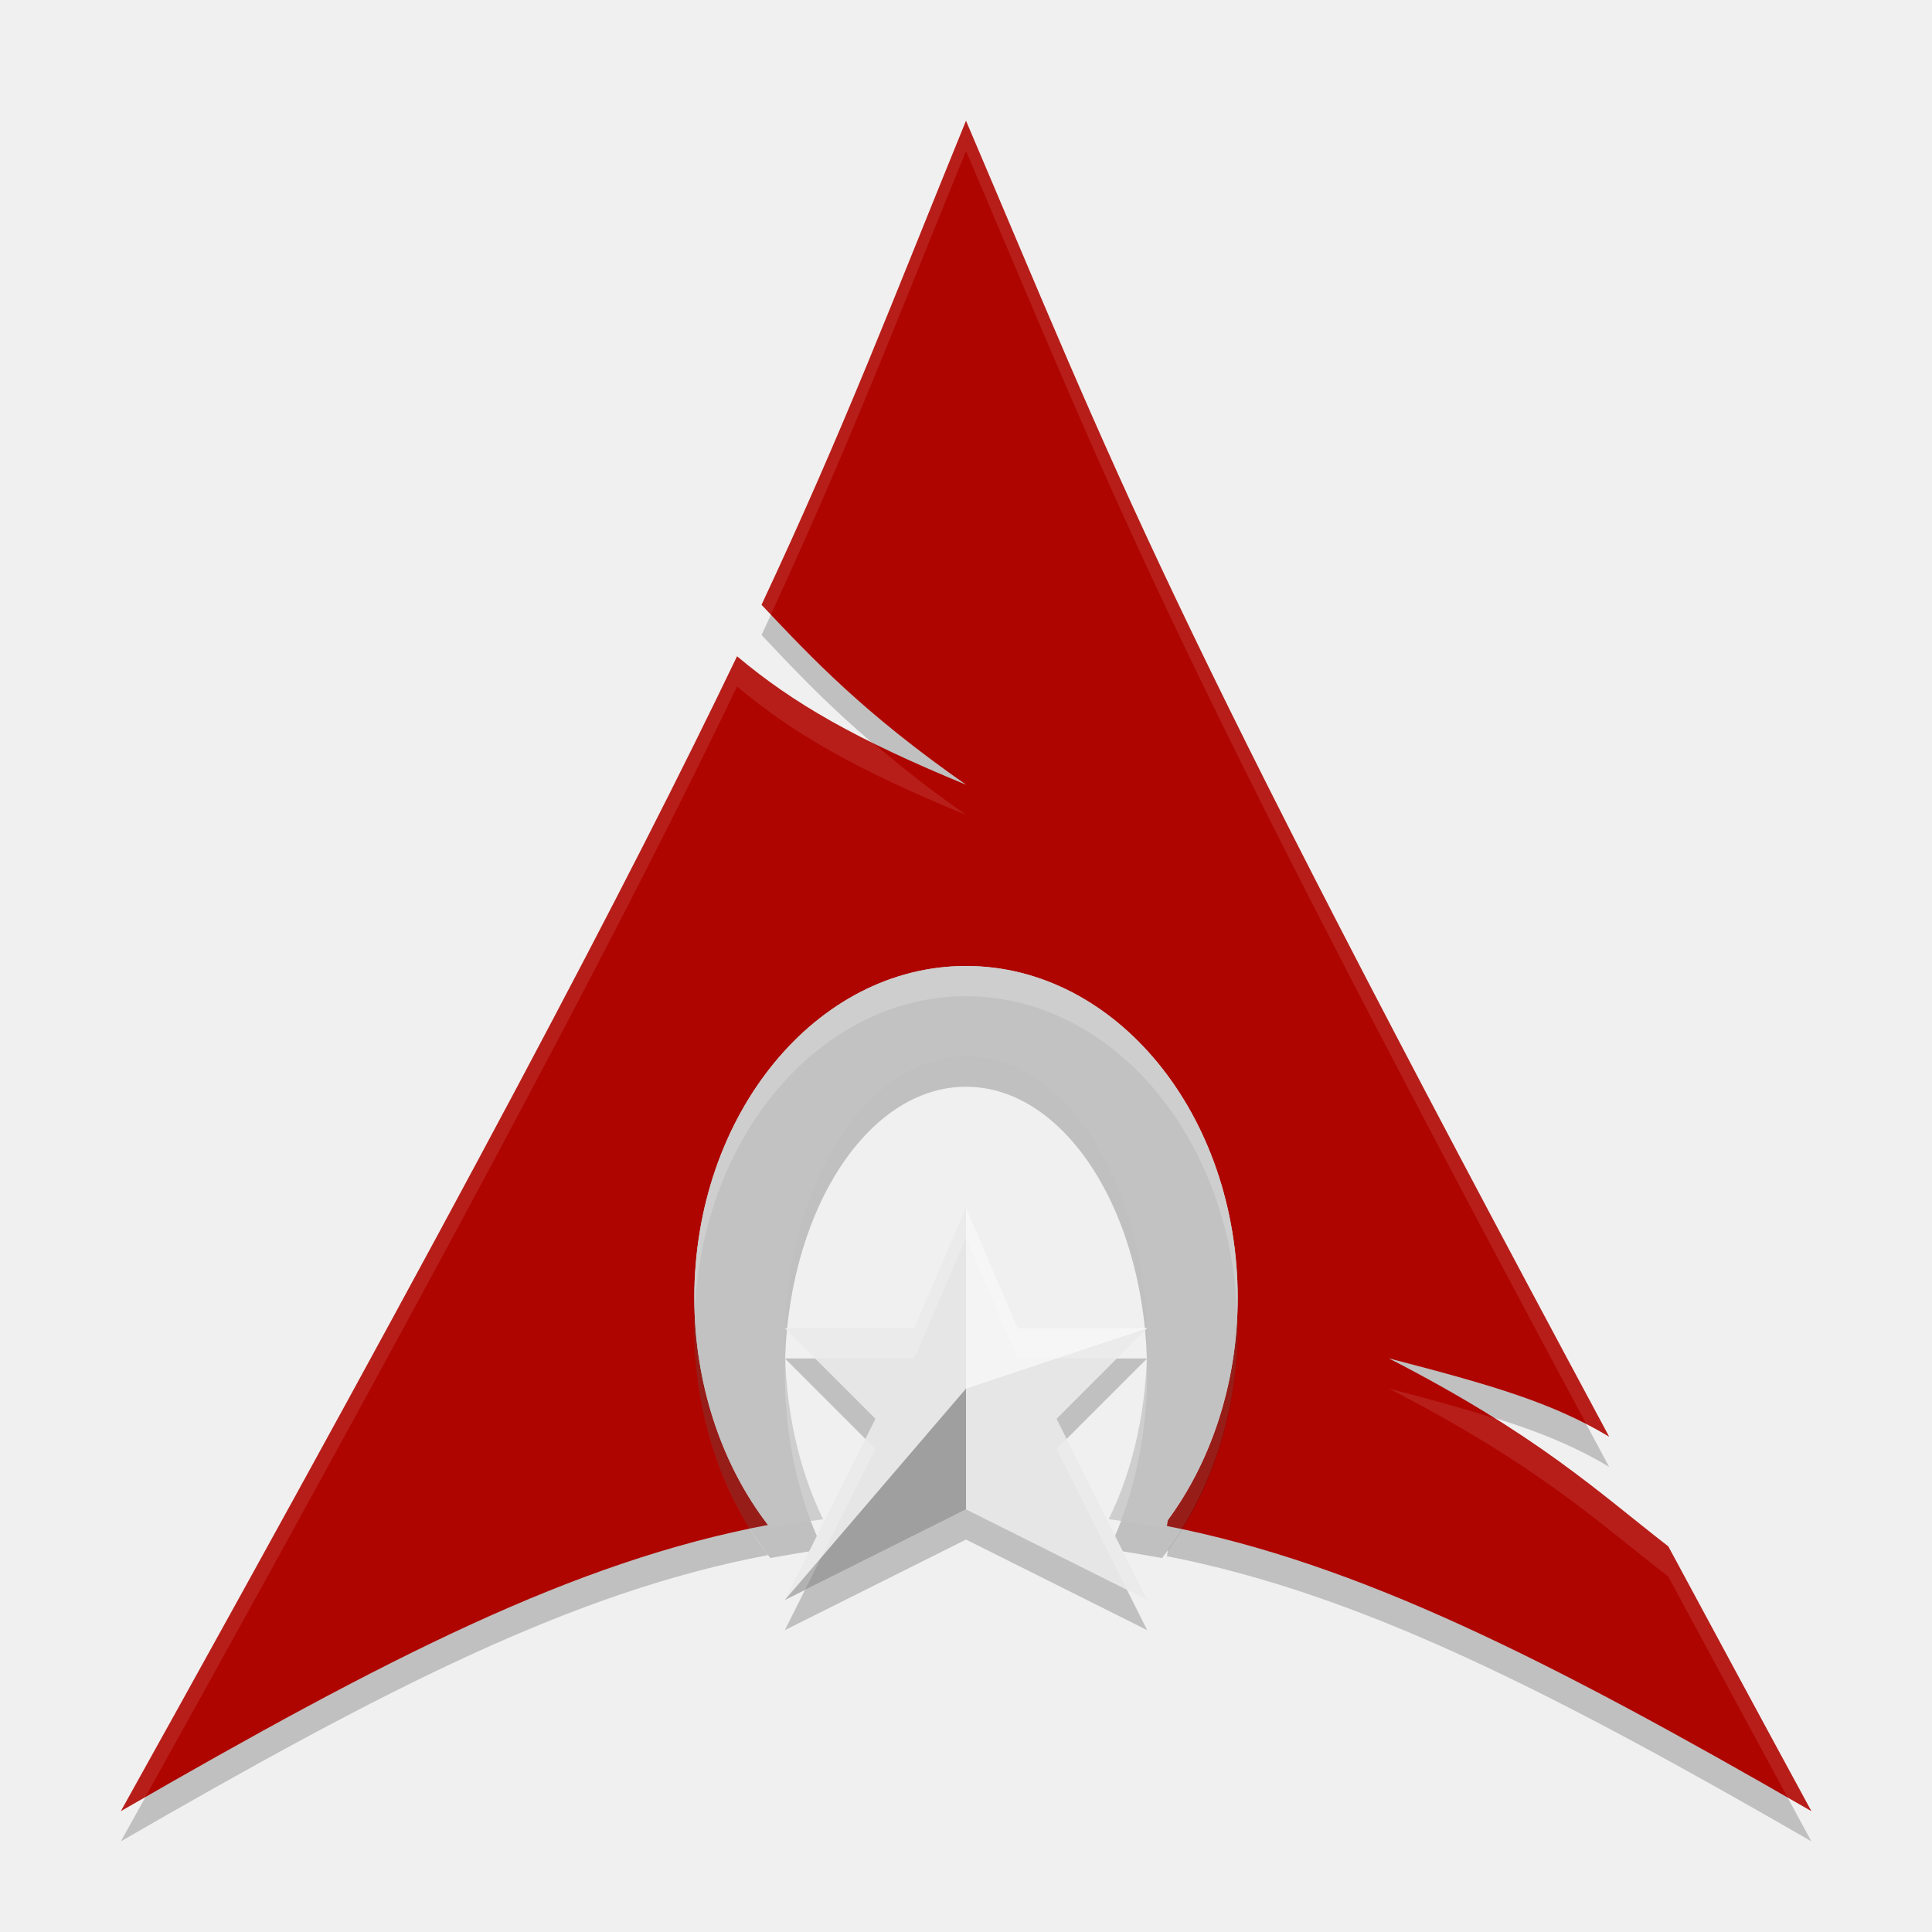
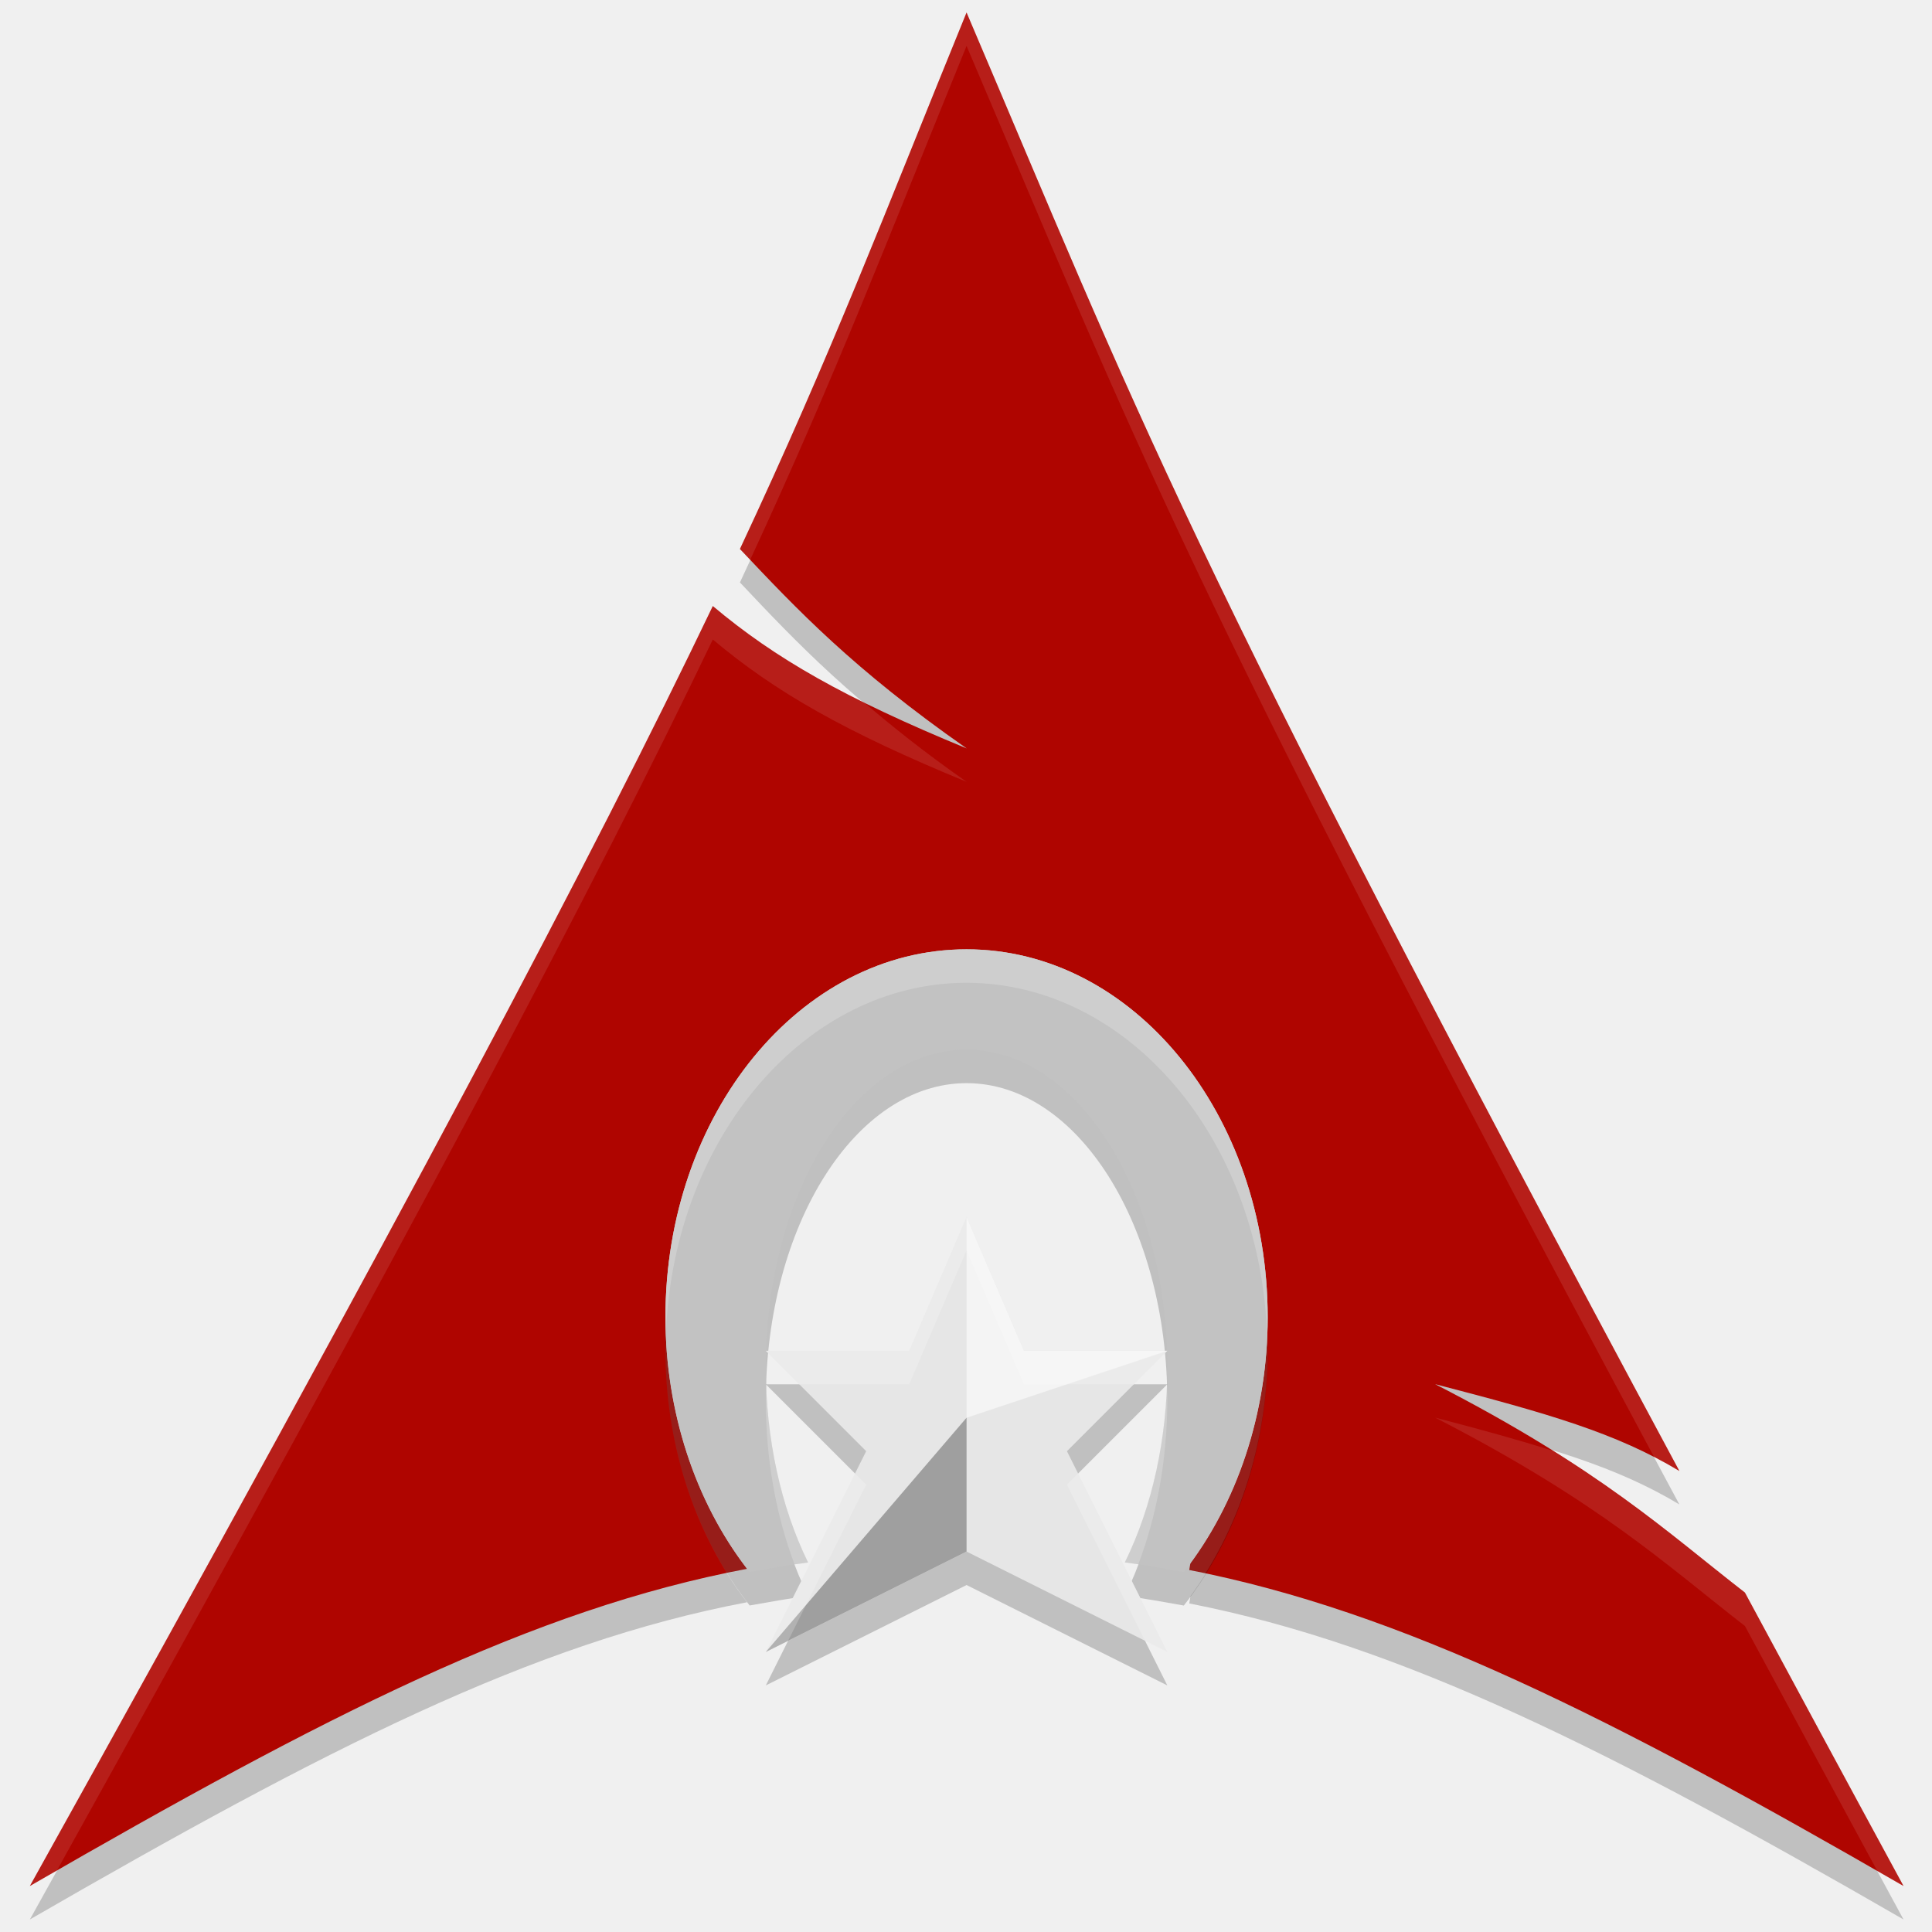
- <svg xmlns="http://www.w3.org/2000/svg" height="64" width="64" version="1.1">
-   <path style="opacity:.2;fill-rule:evenodd" d="m32 5c-2.493 6.11-3.998 10.107-6.773 16.035 1.702 1.804 3.385 3.589 6.777 5.961-3.647-1.501-5.729-2.693-7.588-4.256-3.552 7.411-9.118 17.967-20.412 38.256 8.86-5.114 15.034-8.27 21.434-9.48a9 11 0 0 1 -2.438 -7.516 9 11 0 0 1 9 -11 9 11 0 0 1 9 11 9 11 0 0 1 -2.309 7.336c-0.014 0.07-0.02 0.146-0.035 0.215 6.343 1.241 12.591 4.391 21.348 9.445-1.727-3.178-3.269-6.043-4.74-8.771-2.318-1.796-4.327-3.697-9.26-6.229 3.39 0.881 5.409 1.46 7.301 2.596-14.962-27.851-16.174-31.556-21.305-43.592z" />
-   <path style="fill-rule:evenodd;fill:#af0500" d="m32 4c-2.493 6.11-3.998 10.107-6.773 16.035 1.702 1.804 3.385 3.589 6.777 5.961-3.647-1.501-5.729-2.693-7.588-4.256-3.552 7.411-9.118 17.967-20.412 38.256 8.86-5.114 15.034-8.27 21.434-9.48a9 11 0 0 1 -2.438 -7.516 9 11 0 0 1 9 -11 9 11 0 0 1 9 11 9 11 0 0 1 -2.309 7.336c-0.014 0.07-0.02 0.146-0.035 0.215 6.343 1.241 12.591 4.391 21.348 9.445-1.727-3.178-3.269-6.043-4.74-8.771-2.318-1.796-4.327-3.697-9.26-6.229 3.39 0.881 5.409 1.46 7.301 2.596-14.962-27.851-16.174-31.556-21.305-43.592z" />
-   <path style="opacity:.2" d="m32 33a9 11 0 0 0 -9 11 9 11 0 0 0 2.518 7.611c0.579-0.103 1.156-0.207 1.746-0.285a6 9.5 0 0 1 -1.264 -5.826 6 9.5 0 0 1 6 -9.5 6 9.5 0 0 1 6 9.5 6 9.5 0 0 1 -1.27 5.824c0.596 0.079 1.179 0.185 1.764 0.289a9 11 0 0 0 2.506 -7.613 9 11 0 0 0 -9 -11z" />
-   <path style="fill:#c2c2c2" d="m32 32a9 11 0 0 0 -9 11 9 11 0 0 0 2.518 7.611c0.579-0.103 1.156-0.207 1.746-0.285a6 9.5 0 0 1 -1.264 -5.826 6 9.5 0 0 1 6 -9.5 6 9.5 0 0 1 6 9.5 6 9.5 0 0 1 -1.27 5.824c0.596 0.079 1.179 0.185 1.764 0.289a9 11 0 0 0 2.506 -7.613 9 11 0 0 0 -9 -11z" />
-   <path style="opacity:.2;fill:#ffffff" d="m32 32a9 11 0 0 0 -9 11 9 11 0 0 0 0.018 0.414 9 11 0 0 1 8.982 -10.414 9 11 0 0 1 8.984 10.598 9 11 0 0 0 0.016 -0.598 9 11 0 0 0 -9 -11zm5.986 12.914a6 9.5 0 0 1 -1.256 5.41c0.135 0.018 0.265 0.044 0.398 0.064a6 9.5 0 0 0 0.871 -4.889 6 9.5 0 0 0 -0.014 -0.586zm-11.973 0.174a6 9.5 0 0 0 -0.014 0.412 6 9.5 0 0 0 0.863 4.891c0.134-0.02 0.265-0.047 0.4-0.064a6 9.5 0 0 1 -1.25 -5.238z" />
-   <path style="opacity:.1;fill-rule:evenodd;fill:#ffffff" d="m32 4c-2.493 6.11-3.998 10.107-6.773 16.035 0.101 0.107 0.206 0.216 0.307 0.322 2.566-5.541 4.076-9.497 6.467-15.357 5.033 11.808 6.374 15.734 20.547 42.17 0.256 0.132 0.509 0.272 0.758 0.422-14.962-27.851-16.174-31.556-21.305-43.592zm-7.584 17.74c-3.552 7.411-9.118 17.967-20.412 38.256 0.279-0.161 0.533-0.302 0.807-0.459 10.69-19.233 16.149-29.586 19.605-36.797 1.859 1.563 3.941 2.755 7.588 4.256-1.255-0.878-2.227-1.657-3.102-2.404-1.851-0.919-3.24-1.804-4.486-2.852zm16.566 21.674a9 11 0 0 1 -2.291 6.922c-0.014 0.07-0.02 0.146-0.035 0.215 0.159 0.031 0.319 0.078 0.479 0.111a9 11 0 0 0 1.865 -6.662 9 11 0 0 0 -0.018 -0.586zm-17.967 0.193a9 11 0 0 0 -0.016 0.393 9 11 0 0 0 1.84 6.652c0.199-0.042 0.398-0.099 0.598-0.137a9 11 0 0 1 -2.422 -6.908zm22.988 2.389c4.932 2.531 6.941 4.432 9.26 6.229 1.229 2.279 2.565 4.754 3.959 7.326 0.265 0.152 0.512 0.29 0.781 0.445-1.727-3.178-3.269-6.043-4.74-8.771-1.668-1.293-3.193-2.643-5.746-4.24-1.012-0.318-2.129-0.629-3.514-0.988z" />
-   <path style="opacity:.2" d="m32 41-1.715 4h-4.285l3 3-3 6 6-3 6 3-3-6 3-3h-4.285z" />
-   <path style="fill:#e6e6e6" d="m32 40-1.715 4h-4.285l3 3-3 6 6-3 6 3-3-6 3-3h-4.285z" />
-   <path style="fill:#9f9f9f" d="m32 46-6 7 6-3z" />
-   <path style="fill:#f4f4f4" d="m32 40v6l6-2h-4.285z" />
-   <path style="opacity:.2;fill:#ffffff" d="m32 40l-1.715 4h-4.285l1 1h3.285l1.715-4 1.715 4h3.285l1-1h-4.285l-1.715-4zm-3.334 7.666l-2.666 5.334 0.666-0.334 2.334-4.666-0.334-0.334zm6.668 0l-0.334 0.334 2.334 4.666 0.666 0.334-2.666-5.334z" />
+ <svg xmlns="http://www.w3.org/2000/svg" width="512" height="512" version="1.1" id="svg24">
+   <defs id="defs28" />
+   <path style="opacity:0.2;fill-rule:evenodd;stroke-width:8.867" d="m 256.148,12.176 c -22.101,54.175 -35.45,89.617 -60.058,142.18 15.089,15.992 30.013,31.821 60.093,52.854 -32.339,-13.305 -50.795,-23.875 -67.28,-37.736 C 157.406,235.186 108.056,328.786 7.913,508.68 86.47,463.339 141.212,435.353 197.96,424.619 a 79.801,97.534 0 0 1 -21.613,-66.639 79.801,97.534 0 0 1 79.801,-97.534 79.801,97.534 0 0 1 79.801,97.534 79.801,97.534 0 0 1 -20.47,65.046 c -0.127,0.619 -0.176,1.293 -0.312,1.905 56.244,11.001 111.641,38.935 189.285,83.749 -15.31,-28.179 -28.981,-53.581 -42.031,-77.775 -20.556,-15.929 -38.37,-32.783 -82.104,-55.227 30.06,7.809 47.958,12.945 64.734,23.015 C 312.391,151.75 301.638,118.898 256.148,12.176 Z" id="path2" />
+   <path style="fill:#af0500;fill-rule:evenodd;stroke-width:8.867" d="M 256.148,3.309 C 234.047,57.484 220.698,92.927 196.089,145.489 c 15.089,15.992 30.013,31.821 60.093,52.854 -32.339,-13.305 -50.795,-23.875 -67.28,-37.736 C 157.406,226.319 108.056,319.92 7.913,499.813 86.47,454.472 141.212,426.486 197.96,415.752 a 79.801,97.534 0 0 1 -21.613,-66.639 79.801,97.534 0 0 1 79.801,-97.534 79.801,97.534 0 0 1 79.801,97.534 79.801,97.534 0 0 1 -20.47,65.046 c -0.127,0.619 -0.176,1.293 -0.312,1.905 56.244,11.001 111.641,38.935 189.285,83.749 -15.31,-28.179 -28.981,-53.581 -42.031,-77.775 -20.556,-15.929 -38.37,-32.783 -82.104,-55.227 30.06,7.809 47.958,12.945 64.734,23.015 C 312.391,142.883 301.638,110.032 256.148,3.309 Z" id="path4" />
+   <path style="opacity:0.2;stroke-width:8.867" d="m 256.148,260.445 a 79.801,97.534 0 0 0 -79.801,97.534 79.801,97.534 0 0 0 22.323,67.488 c 5.131,-0.913 10.251,-1.835 15.482,-2.528 a 53.201,84.234 0 0 1 -11.205,-51.659 53.201,84.234 0 0 1 53.201,-84.234 53.201,84.234 0 0 1 53.201,84.234 53.201,84.234 0 0 1 -11.257,51.642 c 5.285,0.699 10.456,1.639 15.638,2.563 a 79.801,97.534 0 0 0 22.219,-67.505 79.801,97.534 0 0 0 -79.801,-97.534 z" id="path6" />
+   <path style="fill:#c2c2c2;stroke-width:8.867" d="m 256.148,251.579 a 79.801,97.534 0 0 0 -79.801,97.534 79.801,97.534 0 0 0 22.323,67.488 c 5.131,-0.913 10.251,-1.835 15.482,-2.528 a 53.201,84.234 0 0 1 -11.205,-51.659 53.201,84.234 0 0 1 53.201,-84.234 53.201,84.234 0 0 1 53.201,84.234 53.201,84.234 0 0 1 -11.257,51.642 c 5.285,0.699 10.456,1.639 15.638,2.563 a 79.801,97.534 0 0 0 22.219,-67.505 79.801,97.534 0 0 0 -79.801,-97.534 z" id="path8" />
+   <path style="opacity:0.2;fill:#ffffff;stroke-width:8.867" d="m 256.148,251.579 a 79.801,97.534 0 0 0 -79.801,97.534 79.801,97.534 0 0 0 0.156,3.671 79.801,97.534 0 0 1 79.645,-92.339 79.801,97.534 0 0 1 79.662,93.967 79.801,97.534 0 0 0 0.139,-5.299 79.801,97.534 0 0 0 -79.801,-97.534 z m 53.079,114.506 a 53.201,84.234 0 0 1 -11.135,47.971 c 1.194,0.158 2.349,0.392 3.533,0.571 a 53.201,84.234 0 0 0 7.724,-43.347 53.201,84.234 0 0 0 -0.121,-5.195 z m -106.159,1.541 a 53.201,84.234 0 0 0 -0.121,3.654 53.201,84.234 0 0 0 7.654,43.364 c 1.189,-0.18 2.351,-0.413 3.55,-0.571 a 53.201,84.234 0 0 1 -11.083,-46.447 z" id="path10" />
+   <path style="opacity:0.1;fill:#ffffff;fill-rule:evenodd;stroke-width:8.867" d="M 256.148,3.309 C 234.047,57.484 220.698,92.927 196.089,145.489 c 0.892,0.945 1.825,1.912 2.719,2.857 22.753,-49.131 36.141,-84.209 57.34,-136.171 44.628,104.7 56.517,139.509 182.184,373.911 2.272,1.172 4.511,2.415 6.719,3.741 C 312.391,142.883 301.638,110.032 256.148,3.309 Z M 188.903,160.608 C 157.406,226.319 108.056,319.92 7.913,499.813 10.385,498.387 12.64,497.136 15.065,495.744 109.852,325.211 158.257,233.409 188.903,169.474 c 16.485,13.861 34.941,24.431 67.28,37.736 -11.128,-7.781 -19.745,-14.69 -27.501,-21.318 -16.408,-8.148 -28.73,-15.993 -39.779,-25.284 z m 146.89,192.177 a 79.801,97.534 0 0 1 -20.314,61.375 c -0.127,0.619 -0.176,1.293 -0.312,1.905 1.414,0.277 2.83,0.689 4.243,0.987 a 79.801,97.534 0 0 0 16.539,-59.071 79.801,97.534 0 0 0 -0.156,-5.195 z m -159.307,1.714 a 79.801,97.534 0 0 0 -0.139,3.481 79.801,97.534 0 0 0 16.313,58.985 c 1.768,-0.369 3.528,-0.877 5.299,-1.212 a 79.801,97.534 0 0 1 -21.474,-61.253 z m 203.832,21.18 c 43.734,22.443 61.548,39.298 82.104,55.227 10.899,20.207 22.744,42.152 35.103,64.959 2.349,1.348 4.536,2.568 6.927,3.948 -15.31,-28.179 -28.981,-53.581 -42.031,-77.775 -14.792,-11.463 -28.316,-23.438 -50.949,-37.597 -8.971,-2.816 -18.879,-5.574 -31.155,-8.763 z" id="path12" />
+   <path style="opacity:0.2;stroke-width:8.867" d="m 256.148,331.379 -15.205,35.467 h -37.995 l 26.6,26.6 -26.6,53.201 53.201,-26.6 53.201,26.6 -26.6,-53.201 26.6,-26.6 h -37.995 z" id="path14" />
+   <path style="fill:#e6e6e6;stroke-width:8.867" d="m 256.148,322.513 -15.205,35.467 h -37.995 l 26.6,26.6 -26.6,53.201 53.201,-26.6 53.201,26.6 -26.6,-53.201 26.6,-26.6 h -37.995 z" id="path16" />
+   <path style="fill:#9f9f9f;stroke-width:8.867" d="m 256.148,375.713 -53.201,62.067 53.201,-26.6 z" id="path18" />
+   <path style="fill:#f4f4f4;stroke-width:8.867" d="m 256.148,322.513 v 53.201 l 53.201,-17.734 h -37.995 z" id="path20" />
+   <path style="opacity:0.2;fill:#ffffff;stroke-width:8.867" d="m 256.148,322.513 -15.205,35.467 h -37.995 l 8.867,8.867 h 29.129 l 15.205,-35.467 15.205,35.467 h 29.129 l 8.867,-8.867 h -37.995 z m -29.562,67.973 -23.639,47.295 5.905,-2.961 20.695,-41.372 z m 59.123,0 -2.961,2.961 20.695,41.372 5.905,2.961 z" id="path22" />
</svg>
